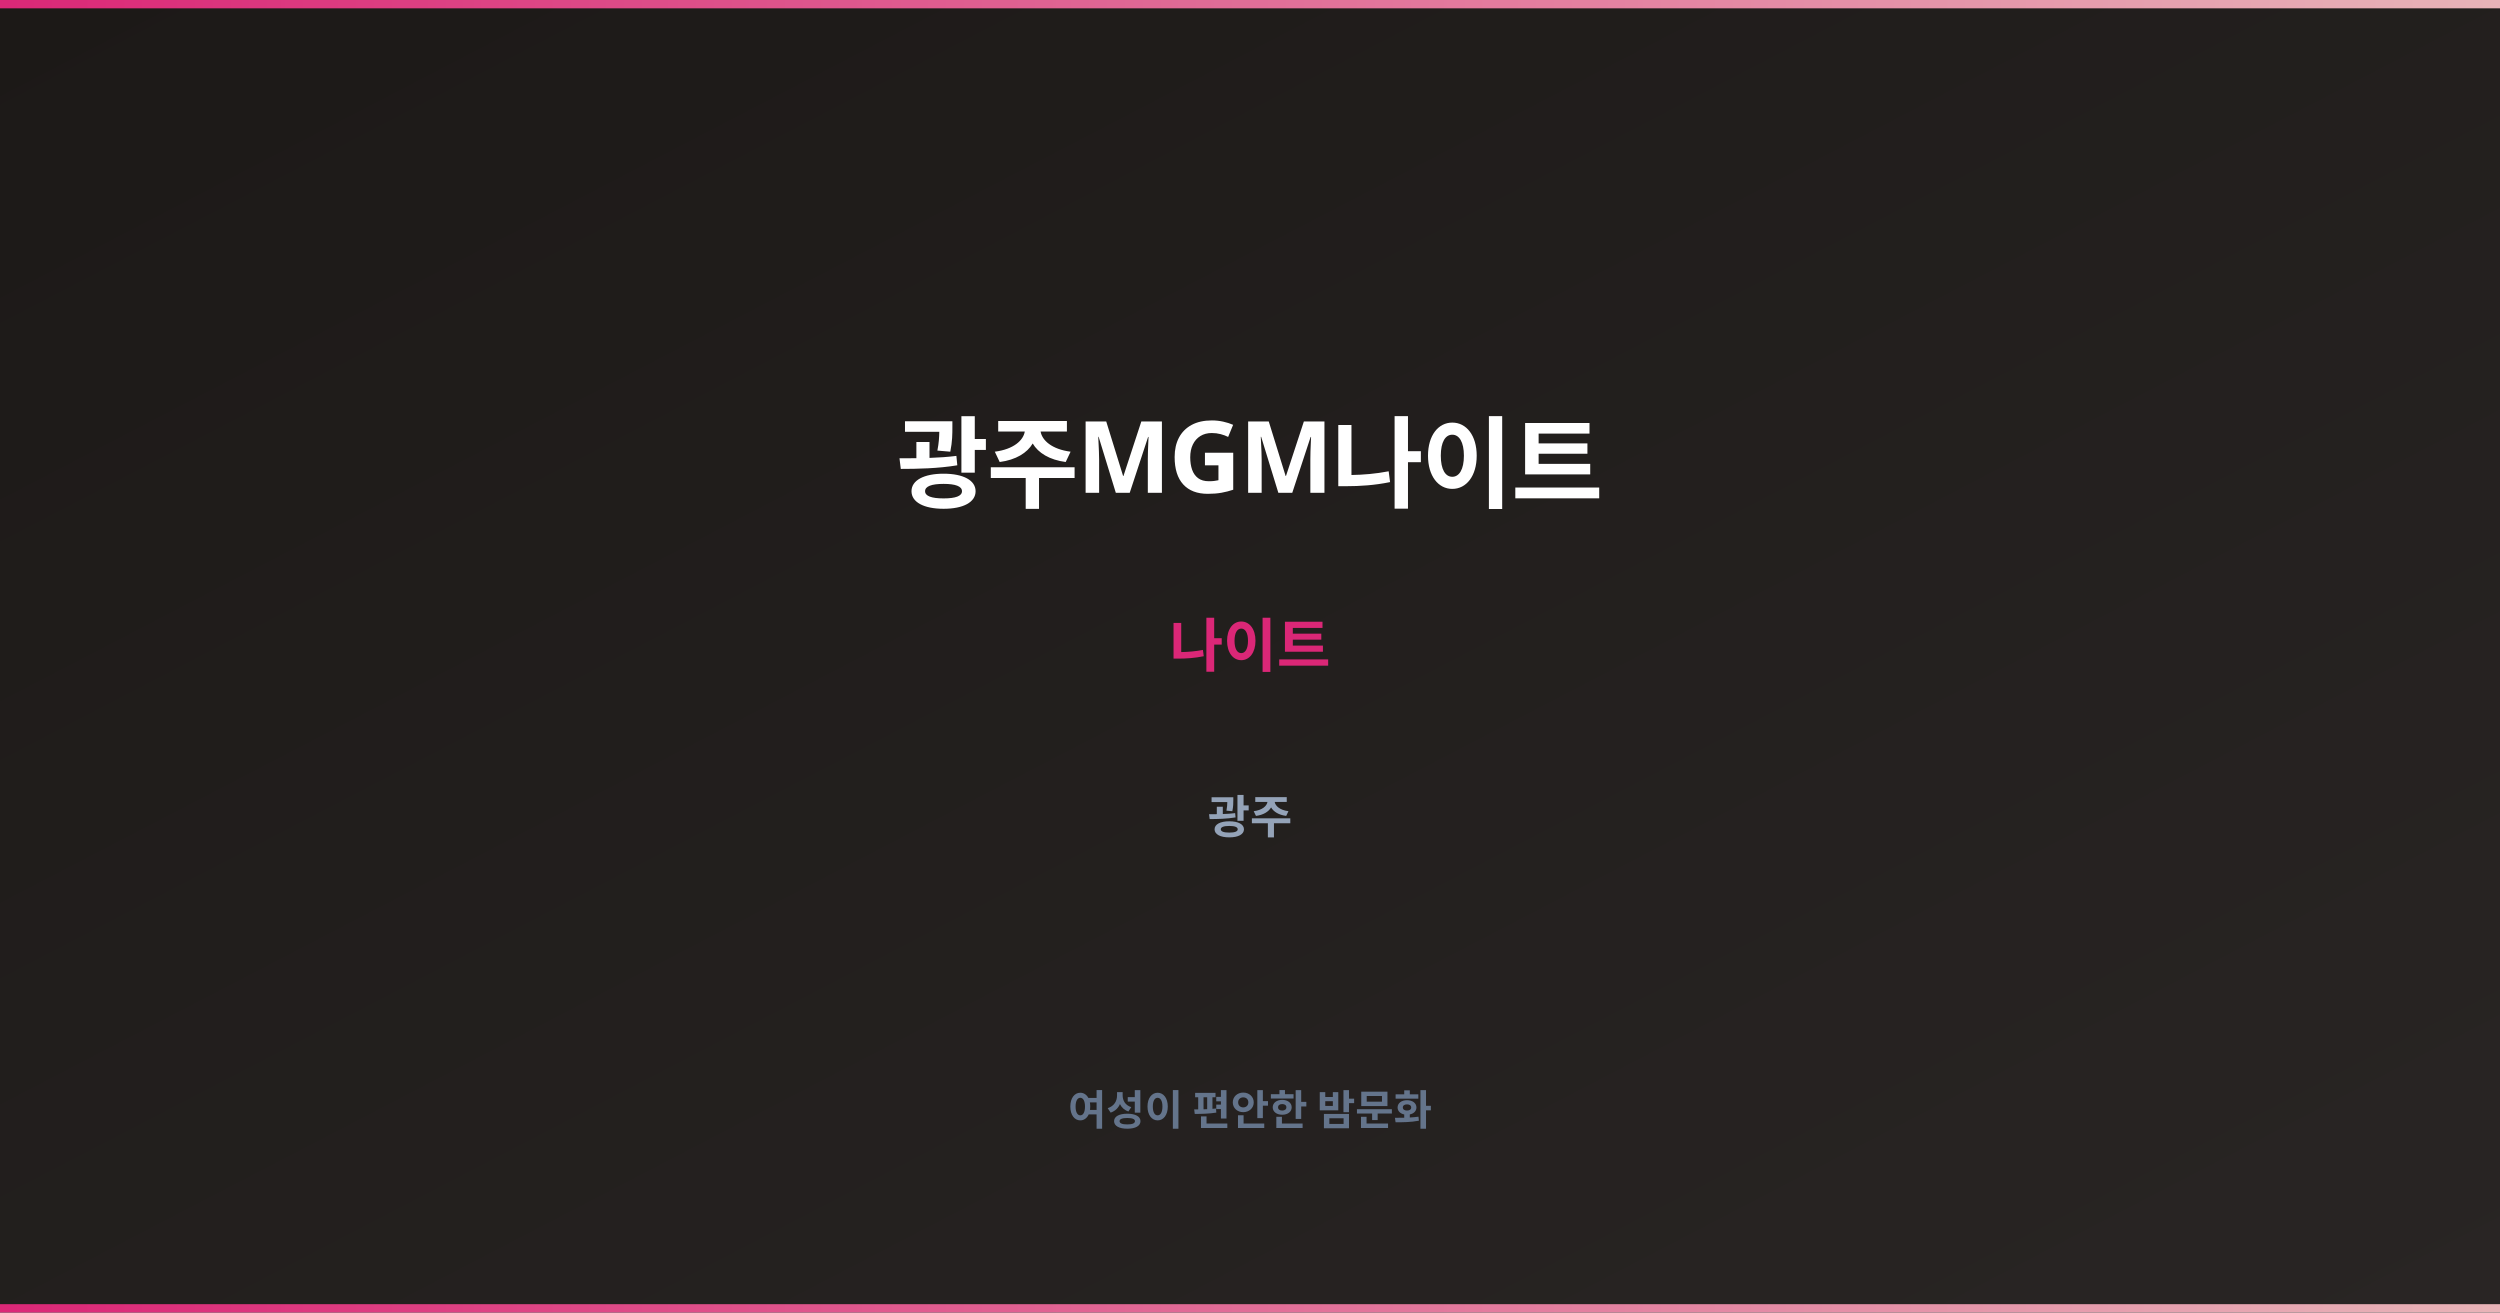
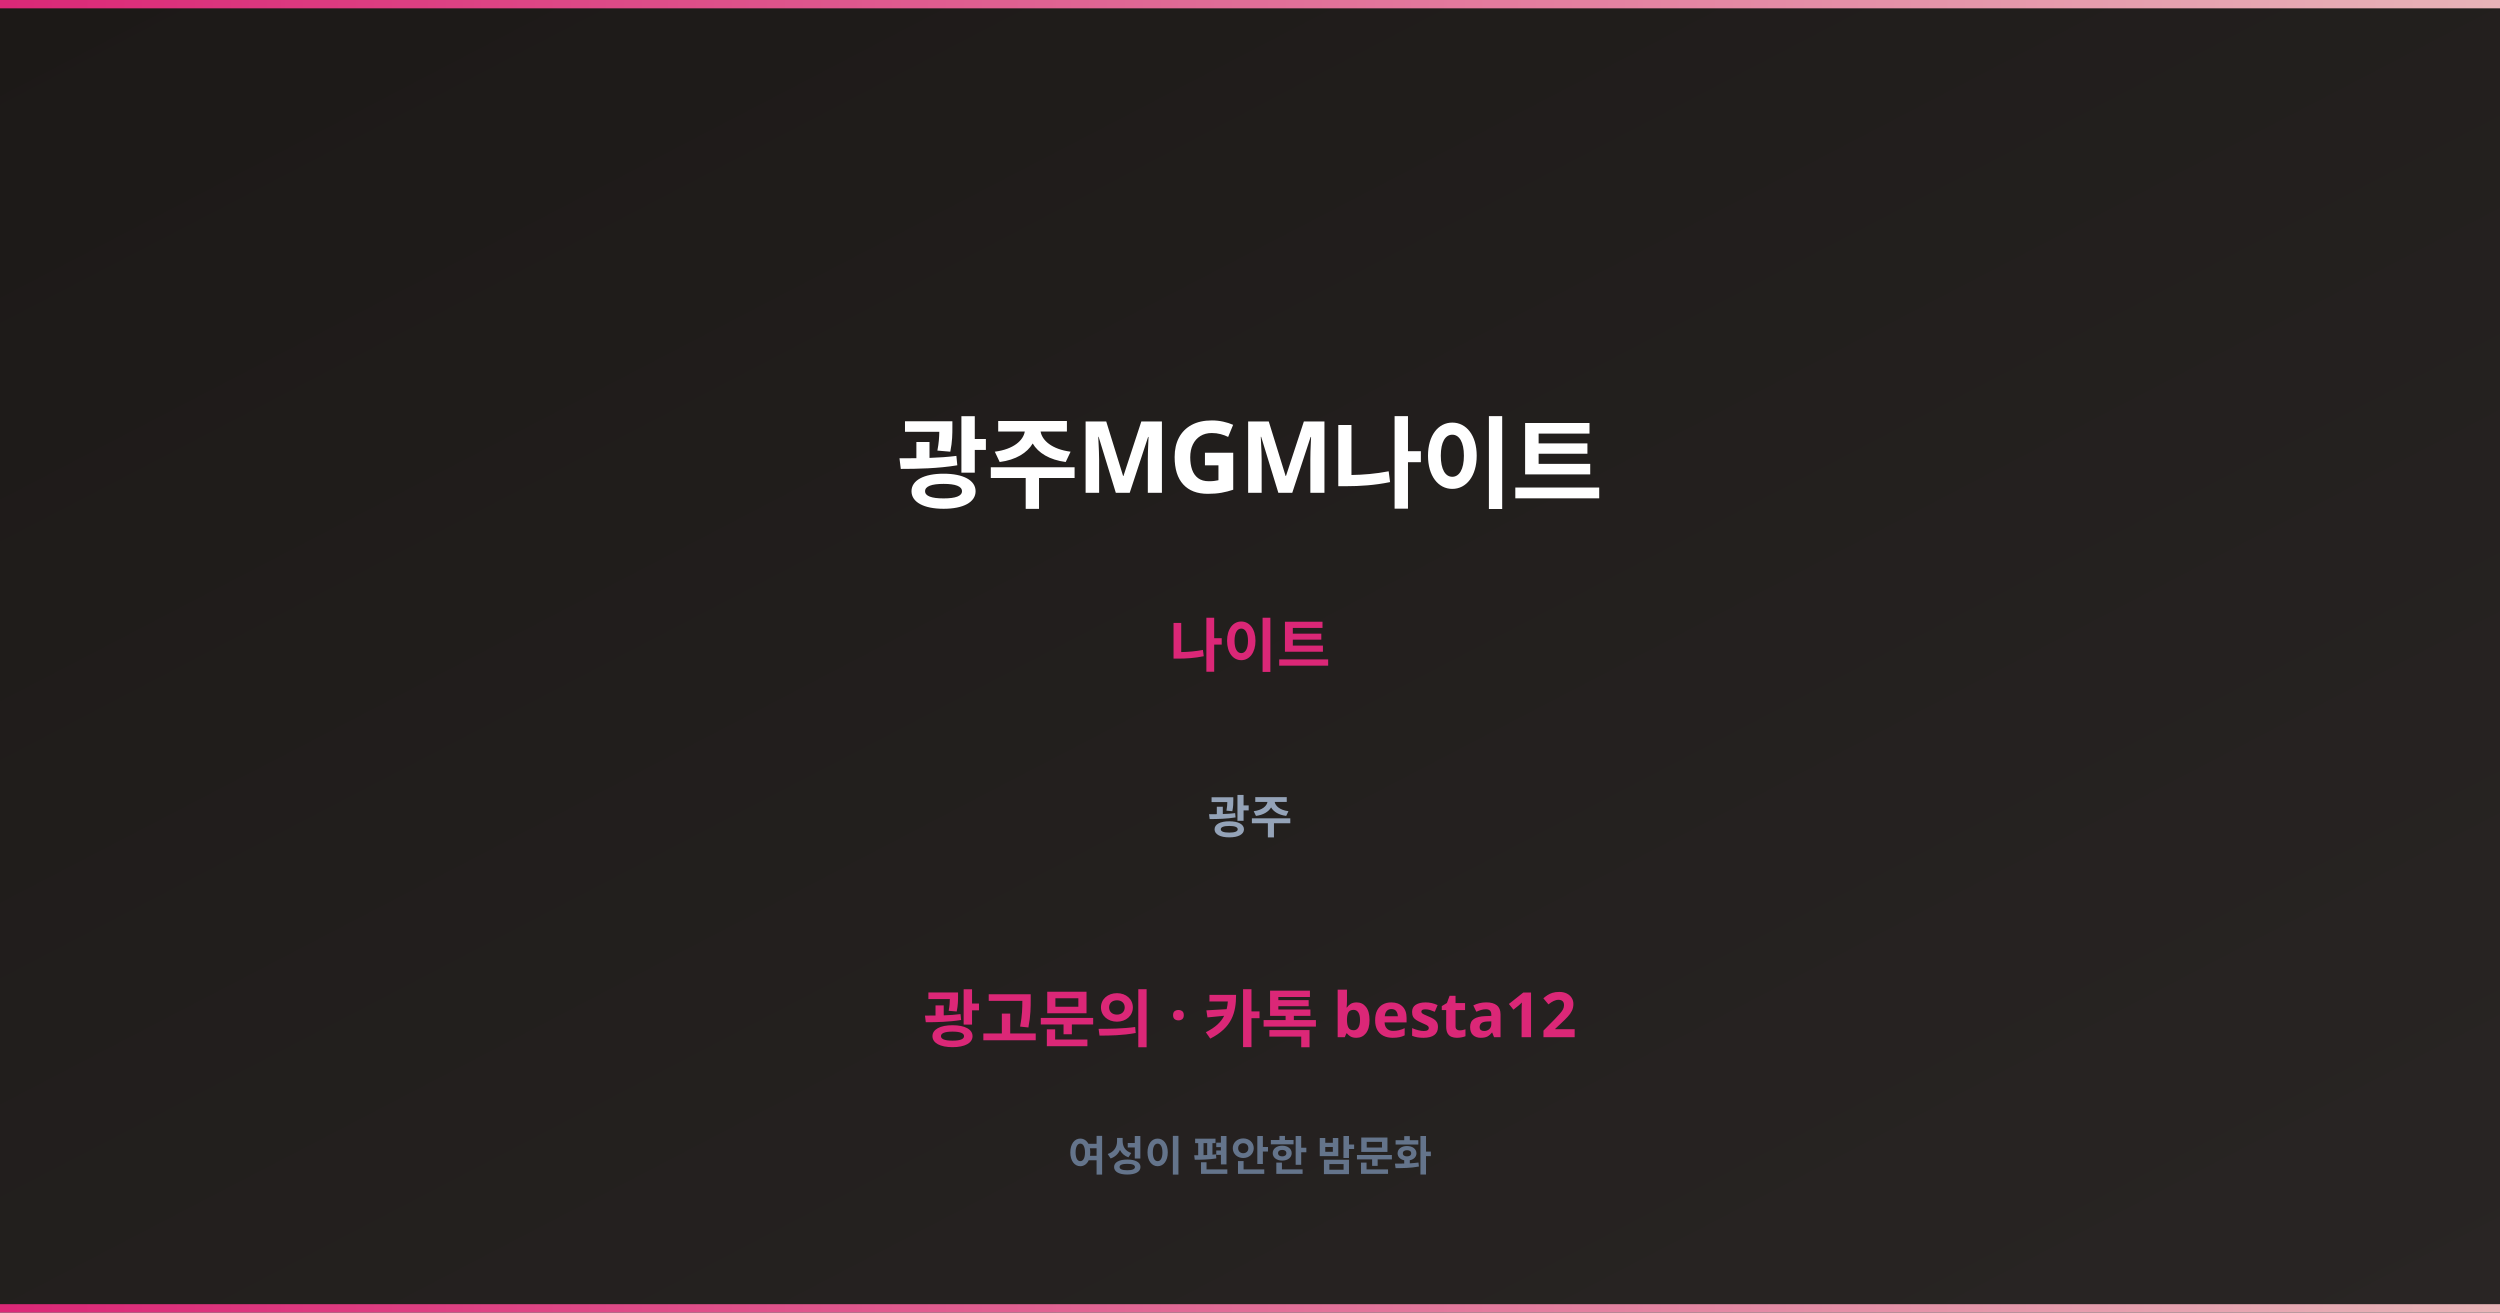
<svg xmlns="http://www.w3.org/2000/svg" width="1200" height="630" viewBox="0 0 1200 630">
  <defs>
    <linearGradient id="bg" x1="0%" y1="0%" x2="100%" y2="100%">
      <stop offset="0%" style="stop-color:#1C1917" />
      <stop offset="100%" style="stop-color:#292524" />
    </linearGradient>
    <linearGradient id="accent" x1="0%" y1="0%" x2="100%" y2="0%">
      <stop offset="0%" style="stop-color:#DB2777" />
      <stop offset="100%" style="stop-color:#E8B4B8" />
    </linearGradient>
  </defs>
  <rect width="1200" height="630" fill="url(#bg)" />
  <rect x="0" y="0" width="1200" height="4" fill="url(#accent)" />
  <rect x="0" y="626" width="1200" height="4" fill="url(#accent)" />
  <text x="600" y="240" text-anchor="middle" font-family="sans-serif" font-size="48" font-weight="900" fill="white" letter-spacing="-1">광주MGM나이트</text>
  <text x="600" y="320" text-anchor="middle" font-family="sans-serif" font-size="28" fill="#DB2777" font-weight="700">나이트</text>
  <text x="600" y="400" text-anchor="middle" font-family="sans-serif" font-size="22" fill="#94a3b8" font-weight="600">광주</text>
-   <text x="600" y="540" text-anchor="middle" font-family="sans-serif" font-size="20" fill="#64748b" font-weight="600">여성이 편안한 밤문화</text>
+   <text x="600" y="500" text-anchor="middle" font-family="sans-serif" font-size="30" fill="#DB2777" font-weight="800">광고문의 · 카톡 besta12</text>
+   <text x="600" y="562" text-anchor="middle" font-family="sans-serif" font-size="20" fill="#64748b" font-weight="600">여성이 편안한 밤문화</text>
</svg>
